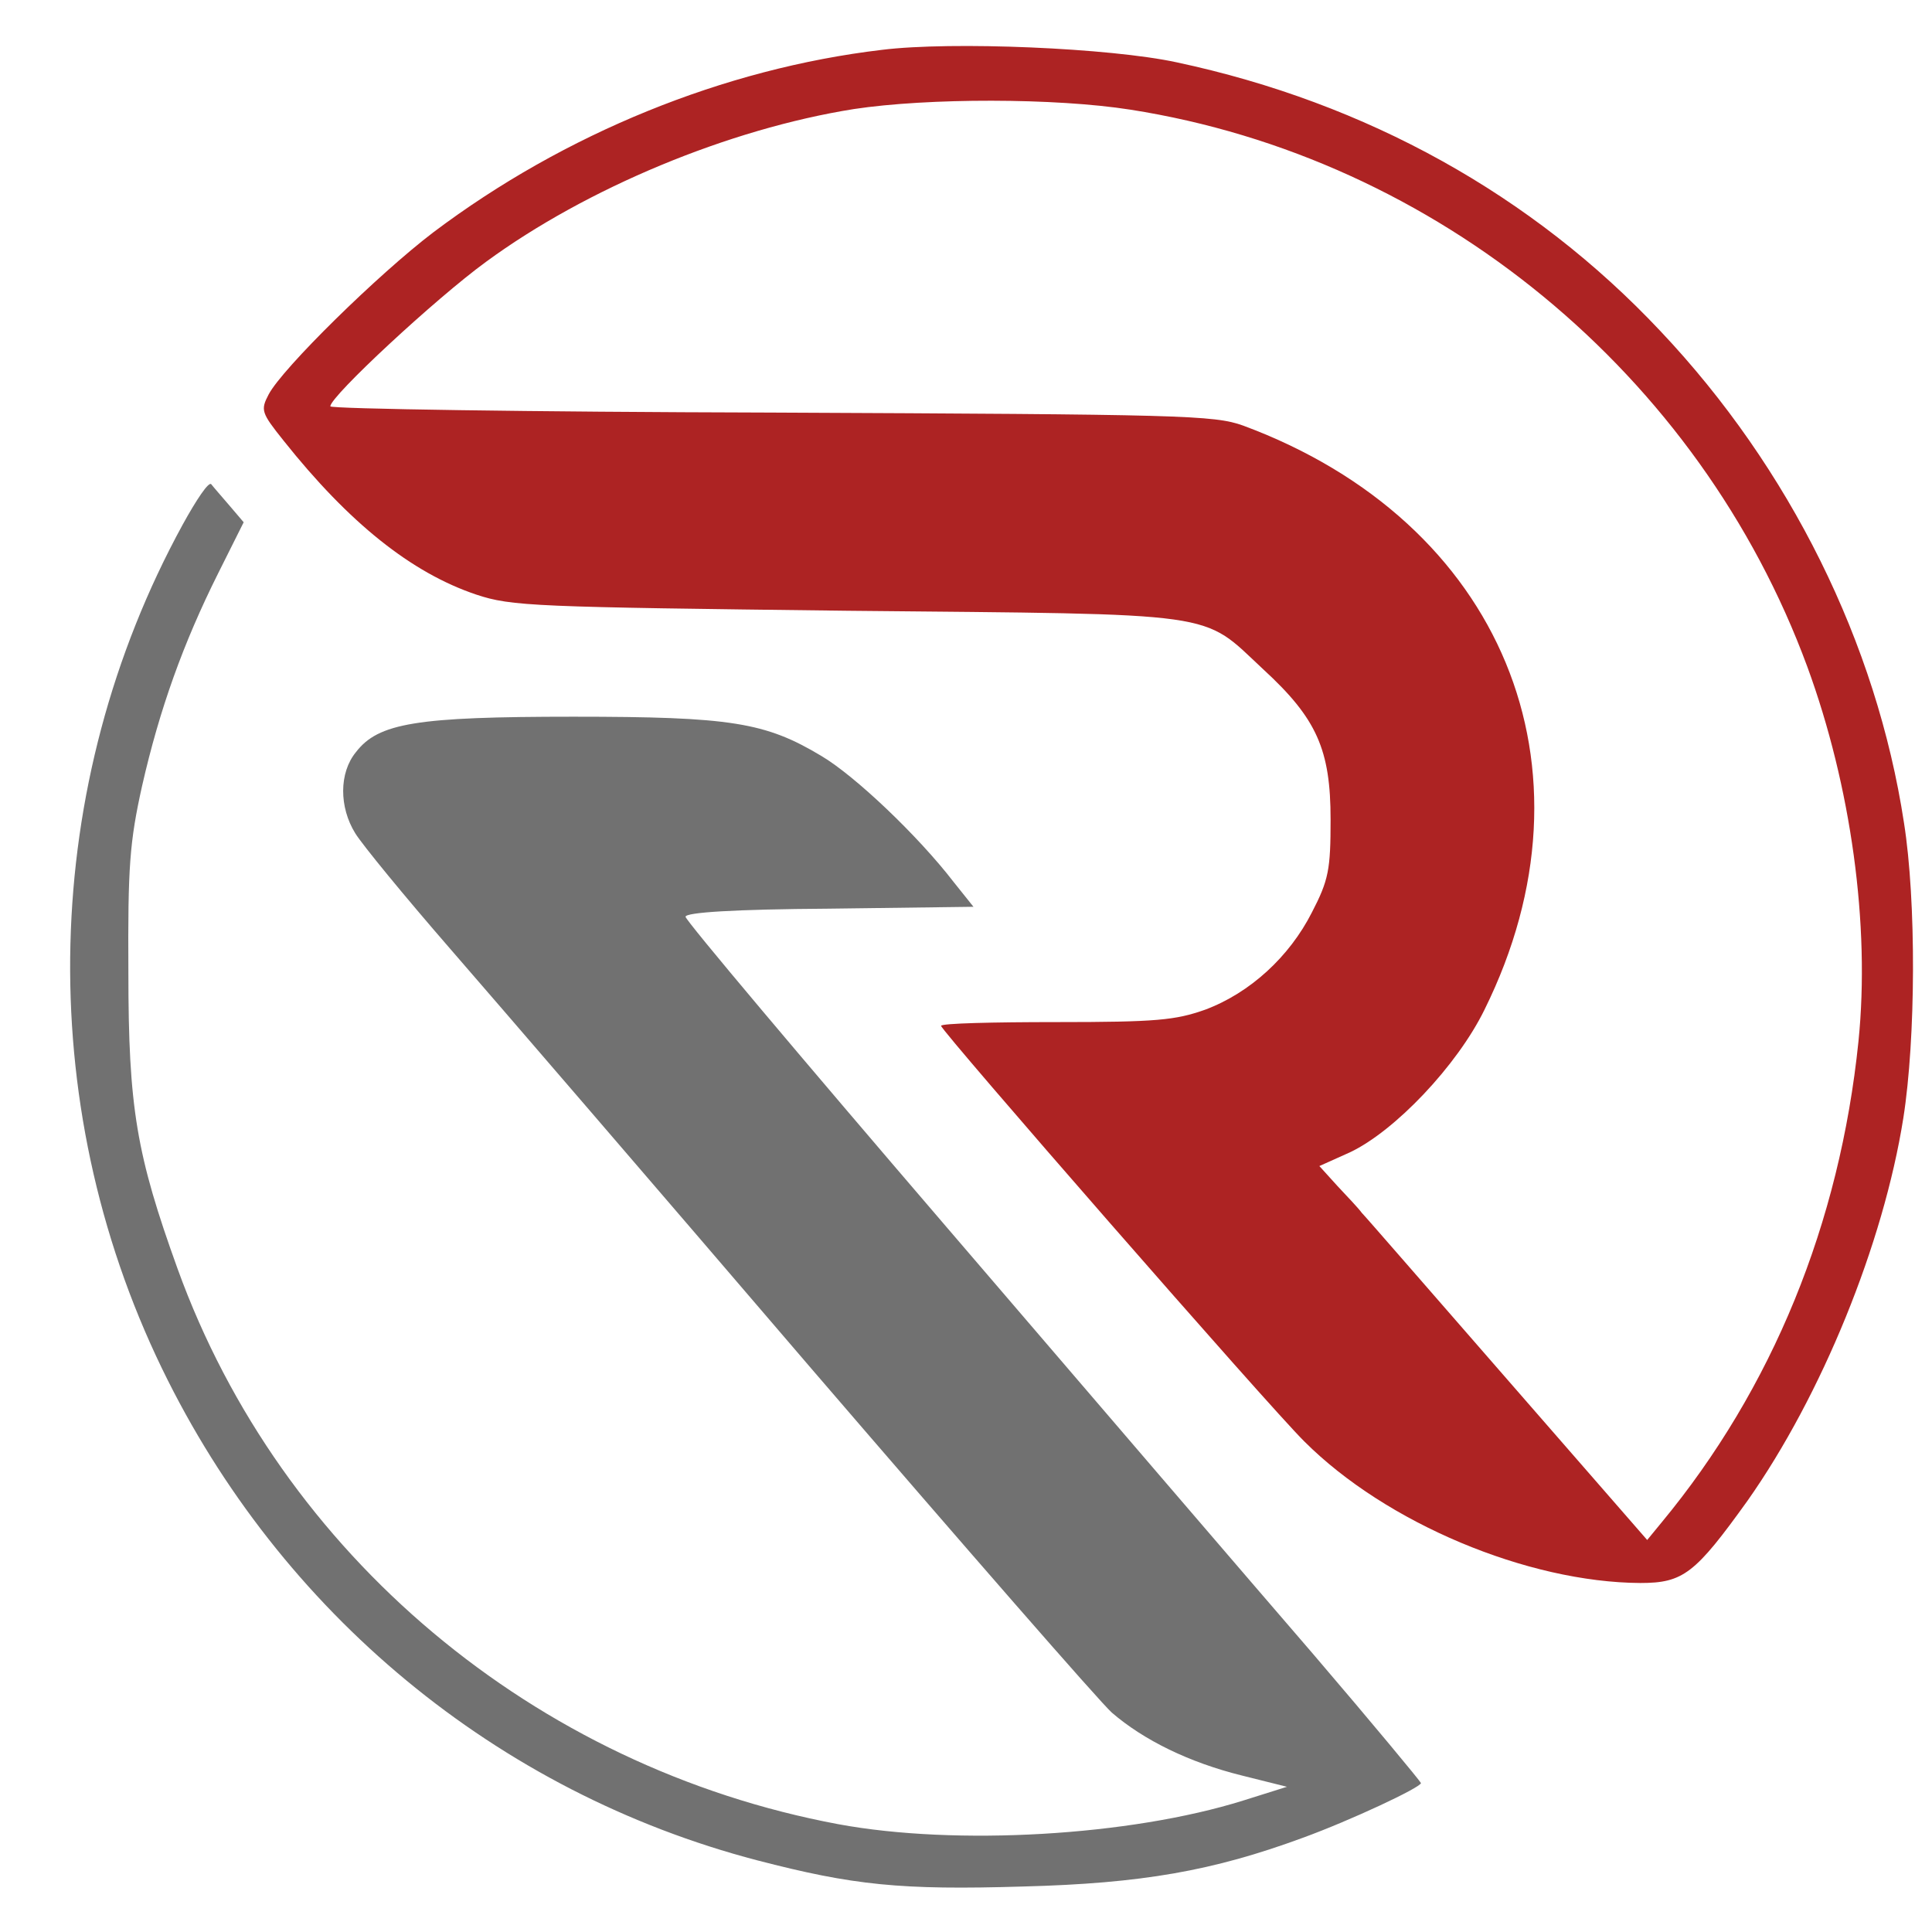
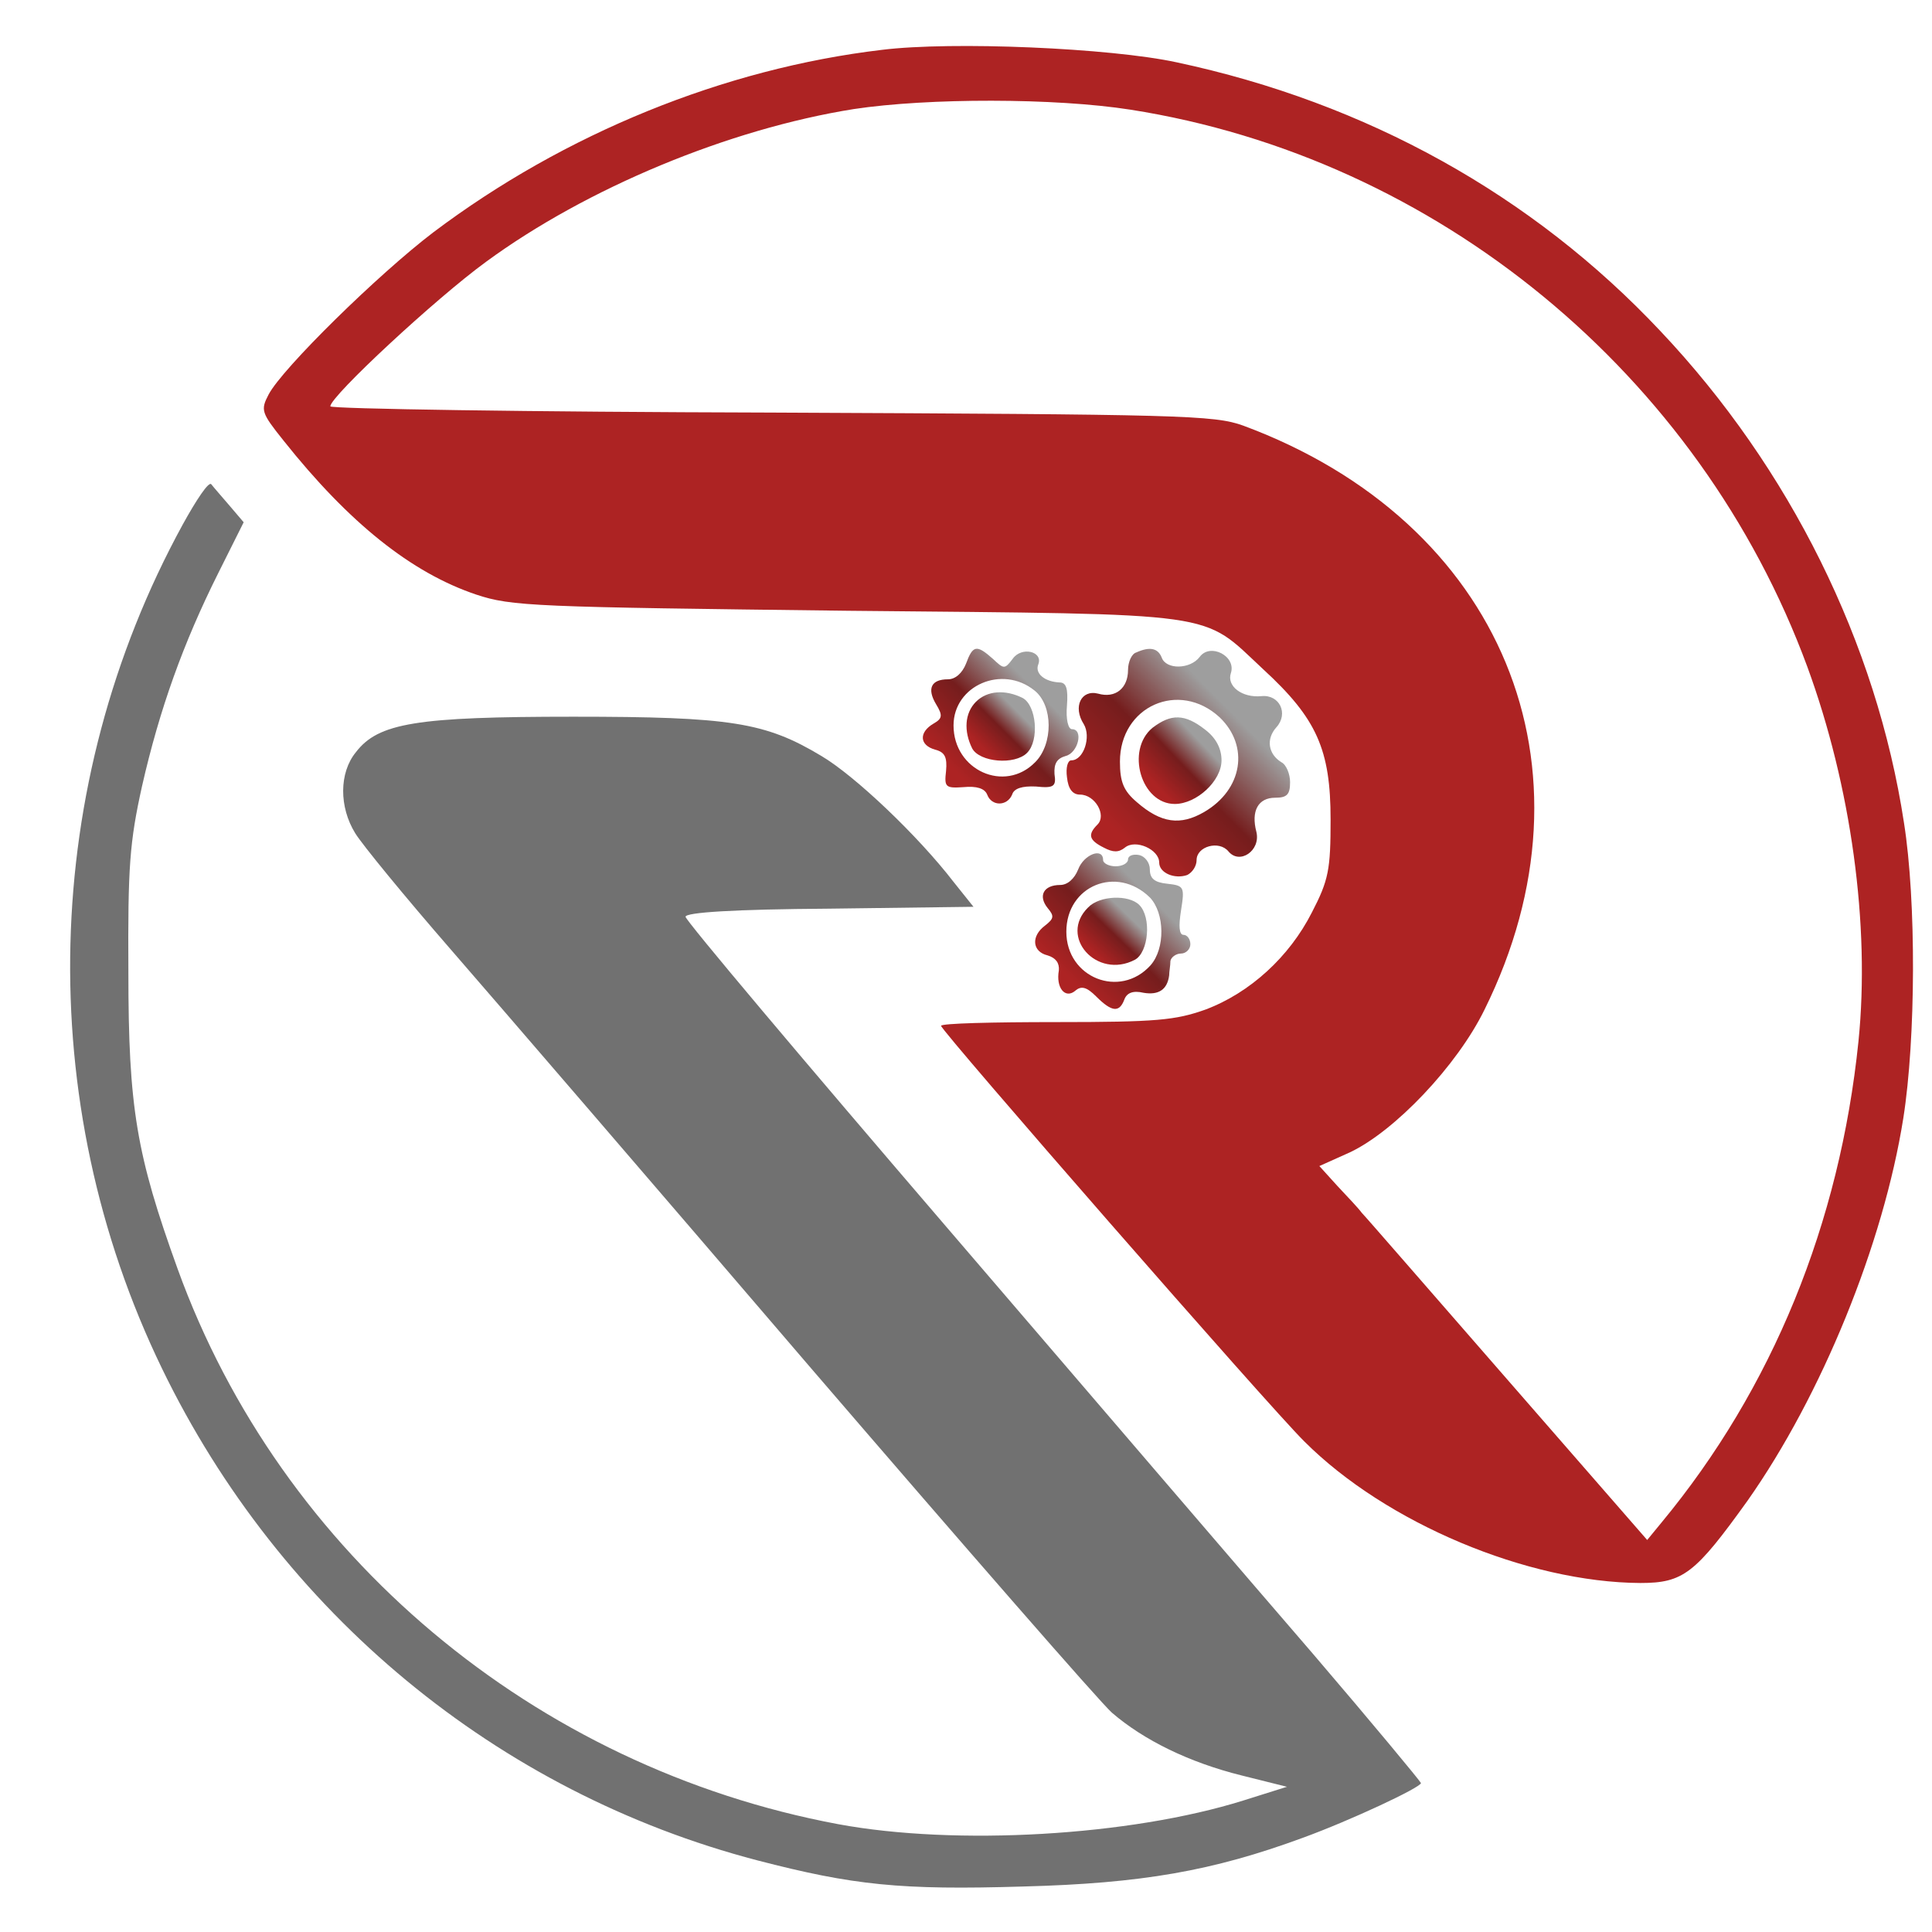
<svg xmlns="http://www.w3.org/2000/svg" version="1.0" style="display: block; margin: auto;" viewBox="0 0 310 310" preserveAspectRatio="xMidYMid meet">
  <defs>
-     <linearGradient id="rcRedGrayGradient" x1="0%" y1="0%" x2="100%" y2="100%">
+     <linearGradient id="rcGradient" x1="0%" y1="0%" x2="100%" y2="100%">
      <stop offset="21%" stop-color="rgba(173, 35, 35, 1)" />
      <stop offset="49%" stop-color="rgba(117, 29, 29, 1)" />
      <stop offset="73%" stop-color="rgba(158, 158, 158, 1)" />
    </linearGradient>
  </defs>
  <g transform="translate(0,312) scale(0.1,-0.1)" fill="#000000" stroke="none">
    <path d="M1415 3040 c-253 -30 -509 -134 -720 -293 -88 -67 -242 -218 -264 -260 -13 -25 -12 -29 24 -74 105 -132 205 -212 309 -247 57 -19 93 -20 596 -26 607 -6 566 0 667 -94 86 -79 108 -129 108 -241 0 -80 -3 -97 -30 -149 -36 -71 -99 -129 -171 -156 -48 -17 -78 -20 -239 -20 -102 0 -185 -2 -185 -6 0 -8 527 -612 583 -667 131 -131 358 -226 539 -227 69 0 88 15 172 132 119 169 218 412 250 614 20 127 21 348 1 474 -44 288 -183 569 -391 789 -205 218 -471 366 -776 431 -106 23 -360 34 -473 20z m399 -96 c491 -77 913 -424 1086 -894 70 -191 101 -414 82 -601 -30 -292 -138 -557 -316 -772 l-23 -28 -224 257 c-123 141 -228 262 -234 268 -5 7 -23 26 -39 43 l-29 32 49 22 c72 34 172 139 216 229 192 388 28 783 -387 937 -47 17 -99 18 -757 21 -390 1 -708 6 -708 10 0 16 169 173 250 232 161 118 389 213 590 245 119 18 323 18 444 -1z" style="fill: #ad2323;" />
    <path d="M293 2278 c-228 -417 -241 -925 -33 -1354 190 -392 538 -680 955 -789 154 -40 230 -48 427 -42 190 5 304 25 448 78 77 28 190 81 190 88 -1 3 -78 96 -173 207 -95 110 -360 419 -589 686 -230 268 -418 491 -418 497 0 7 77 12 231 13 l231 3 -32 40 c-57 74 -158 170 -212 202 -90 54 -145 63 -398 63 -252 0 -313 -10 -349 -57 -27 -33 -27 -88 -1 -130 11 -18 79 -101 152 -185 73 -84 334 -387 579 -673 246 -286 463 -535 483 -553 51 -44 124 -80 209 -101 l72 -18 -70 -22 c-182 -57 -461 -73 -650 -38 -487 91 -894 432 -1060 891 -66 183 -79 258 -79 476 -1 169 2 209 22 299 28 123 66 229 122 341 l41 82 -23 27 c-12 14 -26 30 -29 34 -4 5 -24 -25 -46 -65z" style="fill: #717171;" />
    <path d="M1550 2055 c-6 -15 -17 -25 -29 -25 -27 0 -34 -15 -19 -40 11 -18 10 -23 -4 -31 -24 -14 -23 -35 3 -42 15 -4 19 -12 17 -34 -3 -26 -1 -28 28 -26 21 2 34 -2 38 -12 7 -19 32 -19 40 0 3 10 16 14 38 13 29 -3 33 0 30 20 -1 17 4 25 18 29 20 5 29 43 10 43 -6 0 -10 16 -8 38 2 27 -1 37 -12 37 -23 1 -40 14 -34 29 8 21 -27 29 -41 9 -13 -17 -14 -17 -32 0 -26 23 -32 22 -43 -8z m110 -43 c30 -24 30 -86 1 -115 -49 -50 -131 -13 -131 59 0 64 78 98 130 56z" fill="url(#rcGradient)" />
    <path d="M1566 1994 c-18 -18 -20 -47 -6 -75 12 -22 68 -27 88 -7 20 20 15 76 -7 88 -28 14 -57 12 -75 -6z" fill="url(#rcGradient)" />
    <path d="M1823 2073 c-7 -2 -13 -15 -13 -28 0 -29 -20 -46 -48 -38 -27 7 -41 -21 -23 -49 12 -20 0 -58 -20 -58 -6 0 -9 -12 -7 -27 2 -19 9 -28 21 -28 24 0 43 -33 28 -48 -16 -16 -14 -25 10 -37 15 -8 24 -8 34 0 17 14 55 -3 55 -24 0 -17 25 -27 45 -20 8 4 15 14 15 24 0 22 36 32 51 14 18 -22 52 1 45 31 -9 34 3 55 30 55 19 0 24 5 24 25 0 13 -6 28 -14 32 -21 13 -25 37 -8 56 20 22 5 53 -24 50 -31 -3 -56 16 -49 37 9 27 -33 49 -50 26 -15 -20 -54 -21 -61 -1 -6 15 -19 18 -41 8z m134 -104 c48 -46 37 -116 -25 -152 -38 -22 -69 -18 -108 16 -21 18 -27 32 -27 65 0 89 95 131 160 71z" fill="url(#rcGradient)" />
    <path d="M1849 1952 c-43 -36 -18 -122 36 -122 35 0 75 37 75 70 0 19 -9 36 -26 49 -33 26 -55 26 -85 3z" fill="url(#rcGradient)" />
    <path d="M1730 1725 c-6 -15 -17 -25 -29 -25 -26 0 -36 -17 -20 -37 11 -13 10 -17 -4 -28 -23 -17 -21 -42 4 -48 13 -4 19 -12 18 -24 -5 -28 10 -46 26 -33 10 9 19 6 34 -9 25 -25 37 -26 45 -5 4 11 14 15 31 11 24 -4 38 5 41 28 0 6 2 16 2 23 1 6 9 12 17 12 8 0 15 7 15 15 0 8 -5 15 -11 15 -7 0 -8 14 -4 39 6 38 5 40 -22 43 -20 2 -28 8 -28 23 0 11 -8 21 -17 23 -10 2 -18 -1 -18 -7 0 -6 -9 -11 -20 -11 -11 0 -20 5 -20 10 0 21 -31 9 -40 -15z m115 -45 c24 -25 25 -82 1 -109 -49 -54 -135 -20 -135 54 0 74 81 107 134 55z" fill="url(#rcGradient)" />
    <path d="M1746 1664 c-48 -47 14 -116 75 -84 22 12 27 68 7 88 -17 17 -64 15 -82 -4z" fill="url(#rcGradient)" />
  </g>
</svg>
